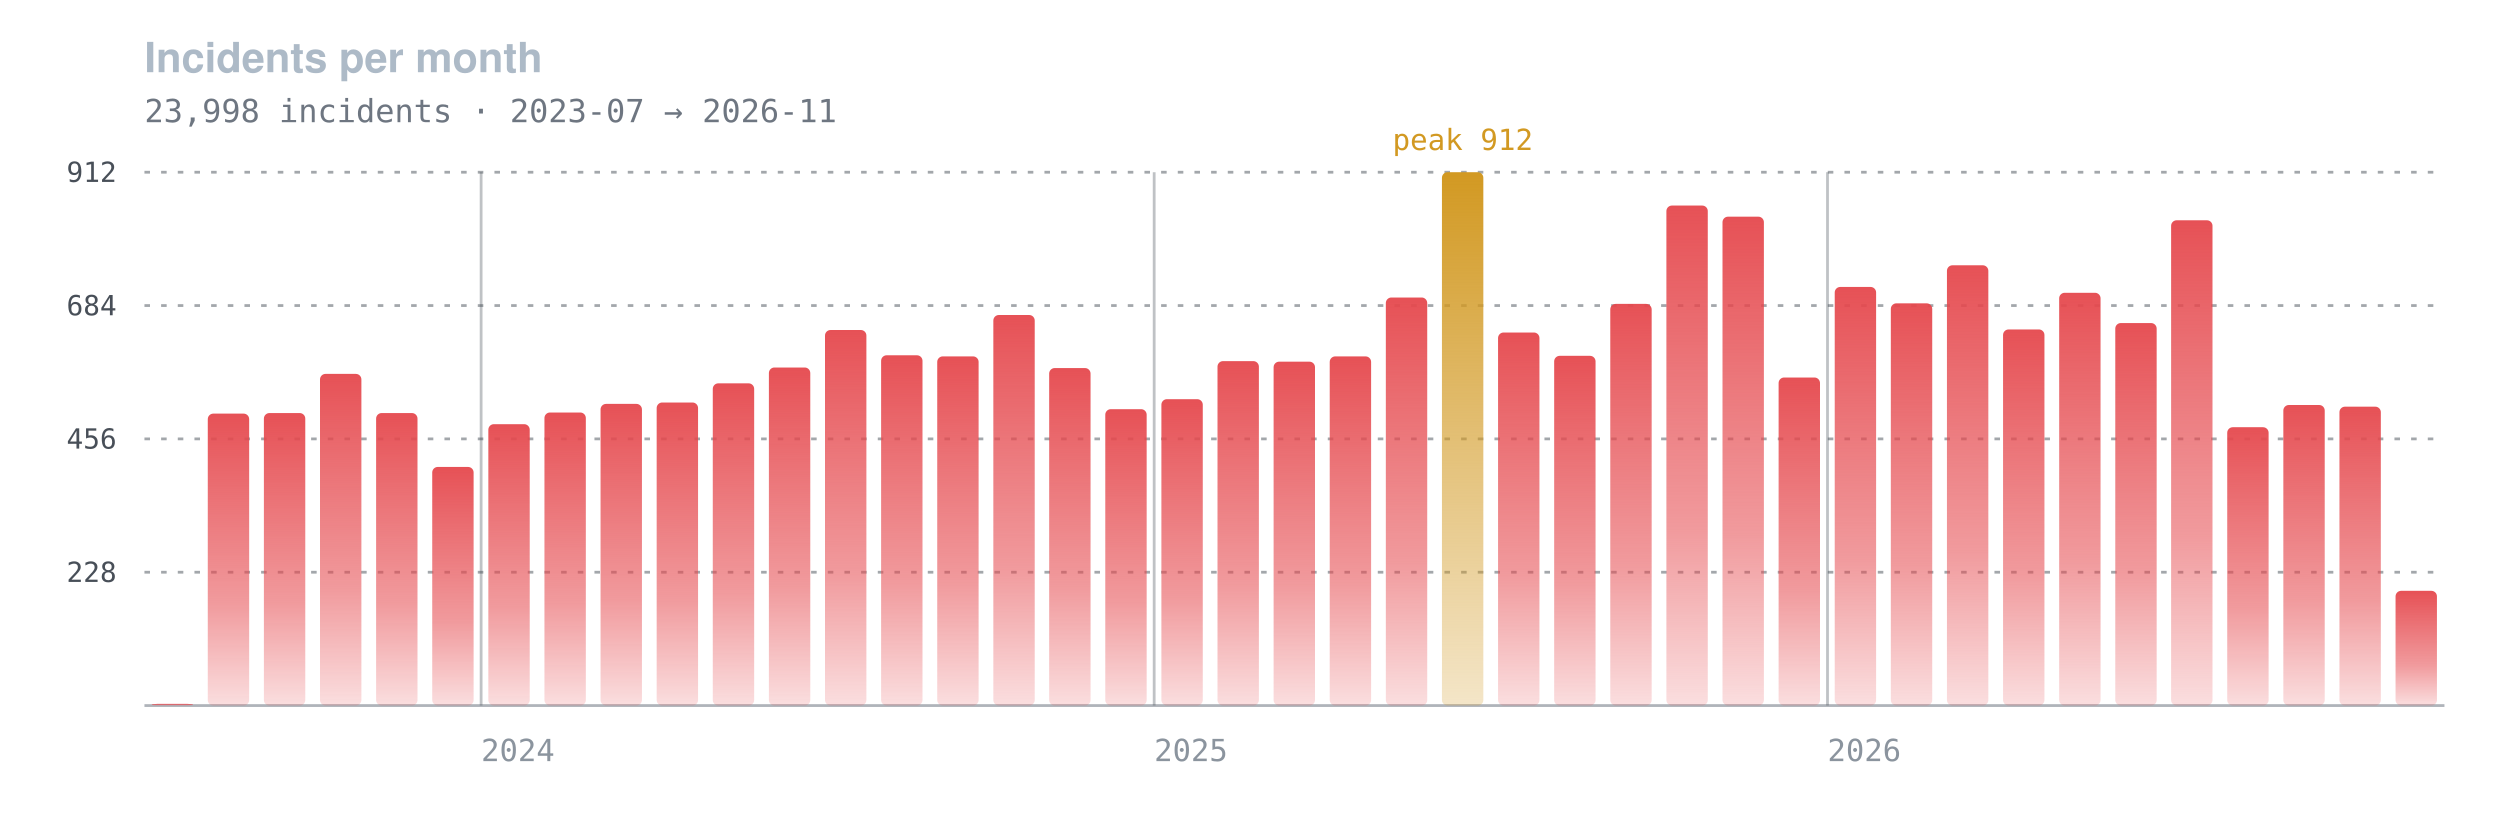
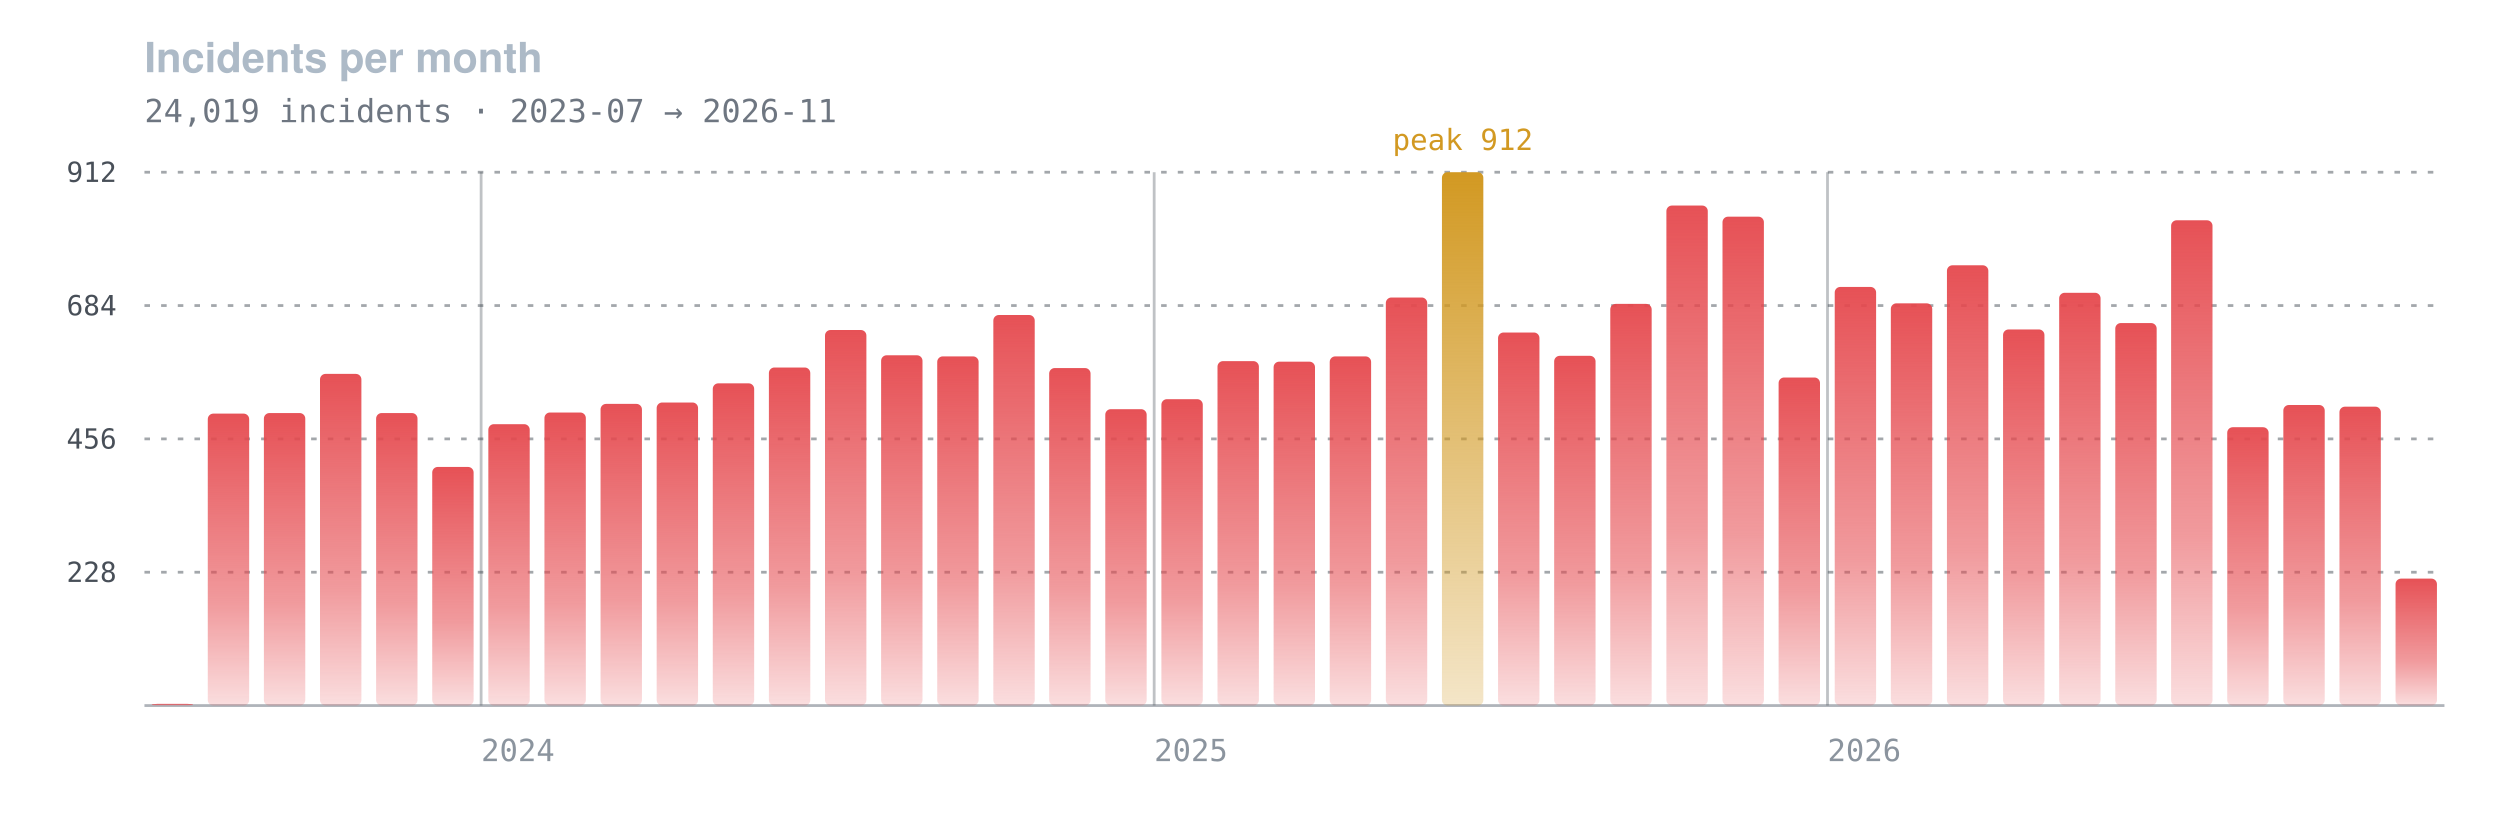
<svg xmlns="http://www.w3.org/2000/svg" viewBox="0 0 900 300" width="900" height="300" role="img">
  <defs>
    <linearGradient id="bg" x1="0" y1="0" x2="0" y2="1">
      <stop offset="0%" stop-color="#e5484d" stop-opacity="0.95" />
      <stop offset="65%" stop-color="#e5484d" stop-opacity="0.55" />
      <stop offset="100%" stop-color="#e5484d" stop-opacity="0.18" />
    </linearGradient>
    <linearGradient id="pk" x1="0" y1="0" x2="0" y2="1">
      <stop offset="0%" stop-color="#d29922" stop-opacity="1" />
      <stop offset="100%" stop-color="#d29922" stop-opacity="0.25" />
    </linearGradient>
  </defs>
  <text x="52" y="26" fill="#adbac7" font-size="15" font-family="-apple-system,BlinkMacSystemFont,Segoe UI,Helvetica,Arial,sans-serif" font-weight="600">Incidents per month</text>
-   <text x="52" y="44" fill="#6e7681" font-size="11.5" font-family="ui-monospace,SFMono-Regular,Menlo,Consolas,monospace">23,998 incidents · 2023-07 → 2026-11</text>
+   <text x="52" y="44" fill="#6e7681" font-size="11.5" font-family="ui-monospace,SFMono-Regular,Menlo,Consolas,monospace">24,019 incidents · 2023-07 → 2026-11</text>
  <line x1="52" y1="206.0" x2="880" y2="206.0" stroke="#484f58" stroke-width="1" stroke-dasharray="2 4" opacity="0.5" />
  <text x="42" y="209.5" fill="#484f58" font-size="10" font-family="ui-monospace,SFMono-Regular,Menlo,Consolas,monospace" text-anchor="end">228</text>
  <line x1="52" y1="158.0" x2="880" y2="158.0" stroke="#484f58" stroke-width="1" stroke-dasharray="2 4" opacity="0.5" />
  <text x="42" y="161.5" fill="#484f58" font-size="10" font-family="ui-monospace,SFMono-Regular,Menlo,Consolas,monospace" text-anchor="end">456</text>
  <line x1="52" y1="110.0" x2="880" y2="110.0" stroke="#484f58" stroke-width="1" stroke-dasharray="2 4" opacity="0.5" />
  <text x="42" y="113.5" fill="#484f58" font-size="10" font-family="ui-monospace,SFMono-Regular,Menlo,Consolas,monospace" text-anchor="end">684</text>
  <line x1="52" y1="62.0" x2="880" y2="62.0" stroke="#484f58" stroke-width="1" stroke-dasharray="2 4" opacity="0.5" />
  <text x="42" y="65.5" fill="#484f58" font-size="10" font-family="ui-monospace,SFMono-Regular,Menlo,Consolas,monospace" text-anchor="end">912</text>
  <line x1="52" y1="254" x2="880" y2="254" stroke="#6e7681" stroke-width="1" opacity="0.55" />
  <rect x="54.6" y="253.4" width="14.9" height="0.6" rx="2" fill="url(#bg)" />
  <rect x="74.8" y="148.9" width="14.9" height="105.1" rx="2" fill="url(#bg)" />
  <rect x="95.0" y="148.7" width="14.9" height="105.3" rx="2" fill="url(#bg)" />
  <rect x="115.2" y="134.6" width="14.9" height="119.4" rx="2" fill="url(#bg)" />
  <rect x="135.4" y="148.7" width="14.9" height="105.3" rx="2" fill="url(#bg)" />
  <rect x="155.6" y="168.1" width="14.9" height="85.9" rx="2" fill="url(#bg)" />
  <rect x="175.8" y="152.7" width="14.9" height="101.3" rx="2" fill="url(#bg)" />
  <line x1="173.2" y1="62" x2="173.2" y2="254" stroke="#484f58" stroke-width="1" opacity="0.35" />
  <text x="173.2" y="274" fill="#8b949e" font-size="11" font-family="ui-monospace,SFMono-Regular,Menlo,Consolas,monospace">2024</text>
  <rect x="196.0" y="148.5" width="14.9" height="105.5" rx="2" fill="url(#bg)" />
  <rect x="216.2" y="145.4" width="14.9" height="108.6" rx="2" fill="url(#bg)" />
  <rect x="236.4" y="144.9" width="14.9" height="109.1" rx="2" fill="url(#bg)" />
  <rect x="256.6" y="138.0" width="14.9" height="116.0" rx="2" fill="url(#bg)" />
  <rect x="276.8" y="132.3" width="14.9" height="121.7" rx="2" fill="url(#bg)" />
  <rect x="297.0" y="118.8" width="14.9" height="135.2" rx="2" fill="url(#bg)" />
  <rect x="317.2" y="127.9" width="14.9" height="126.1" rx="2" fill="url(#bg)" />
  <rect x="337.4" y="128.3" width="14.9" height="125.7" rx="2" fill="url(#bg)" />
  <rect x="357.6" y="113.4" width="14.9" height="140.6" rx="2" fill="url(#bg)" />
  <rect x="377.7" y="132.5" width="14.9" height="121.5" rx="2" fill="url(#bg)" />
  <rect x="397.9" y="147.3" width="14.9" height="106.7" rx="2" fill="url(#bg)" />
  <rect x="418.1" y="143.7" width="14.9" height="110.3" rx="2" fill="url(#bg)" />
  <line x1="415.5" y1="62" x2="415.5" y2="254" stroke="#484f58" stroke-width="1" opacity="0.35" />
  <text x="415.5" y="274" fill="#8b949e" font-size="11" font-family="ui-monospace,SFMono-Regular,Menlo,Consolas,monospace">2025</text>
  <rect x="438.3" y="130.0" width="14.9" height="124.0" rx="2" fill="url(#bg)" />
  <rect x="458.5" y="130.2" width="14.9" height="123.8" rx="2" fill="url(#bg)" />
  <rect x="478.7" y="128.3" width="14.9" height="125.7" rx="2" fill="url(#bg)" />
  <rect x="498.9" y="107.1" width="14.9" height="146.9" rx="2" fill="url(#bg)" />
  <rect x="519.1" y="62.0" width="14.9" height="192.0" rx="2" fill="url(#pk)" />
  <rect x="539.3" y="119.7" width="14.9" height="134.3" rx="2" fill="url(#bg)" />
  <rect x="559.5" y="128.1" width="14.9" height="125.9" rx="2" fill="url(#bg)" />
  <rect x="579.7" y="109.4" width="14.9" height="144.6" rx="2" fill="url(#bg)" />
  <rect x="599.9" y="74.0" width="14.9" height="180.0" rx="2" fill="url(#bg)" />
  <rect x="620.1" y="78.0" width="14.9" height="176.0" rx="2" fill="url(#bg)" />
  <rect x="640.3" y="135.9" width="14.9" height="118.1" rx="2" fill="url(#bg)" />
  <rect x="660.5" y="103.3" width="14.9" height="150.7" rx="2" fill="url(#bg)" />
  <line x1="657.9" y1="62" x2="657.9" y2="254" stroke="#484f58" stroke-width="1" opacity="0.35" />
  <text x="657.9" y="274" fill="#8b949e" font-size="11" font-family="ui-monospace,SFMono-Regular,Menlo,Consolas,monospace">2026</text>
  <rect x="680.7" y="109.2" width="14.9" height="144.8" rx="2" fill="url(#bg)" />
  <rect x="700.9" y="95.5" width="14.9" height="158.5" rx="2" fill="url(#bg)" />
  <rect x="721.1" y="118.6" width="14.9" height="135.4" rx="2" fill="url(#bg)" />
  <rect x="741.3" y="105.4" width="14.9" height="148.6" rx="2" fill="url(#bg)" />
  <rect x="761.5" y="116.3" width="14.9" height="137.7" rx="2" fill="url(#bg)" />
  <rect x="781.6" y="79.3" width="14.9" height="174.7" rx="2" fill="url(#bg)" />
  <rect x="801.8" y="153.8" width="14.9" height="100.2" rx="2" fill="url(#bg)" />
  <rect x="822.0" y="145.8" width="14.9" height="108.2" rx="2" fill="url(#bg)" />
  <rect x="842.2" y="146.4" width="14.9" height="107.6" rx="2" fill="url(#bg)" />
-   <rect x="862.4" y="212.7" width="14.9" height="41.3" rx="2" fill="url(#bg)" />
+   <rect x="862.4" y="208.3" width="14.9" height="45.7" rx="2" fill="url(#bg)" />
  <text x="526.6" y="54.0" fill="#d29922" font-size="10.5" font-family="ui-monospace,SFMono-Regular,Menlo,Consolas,monospace" text-anchor="middle">peak 912</text>
</svg>
